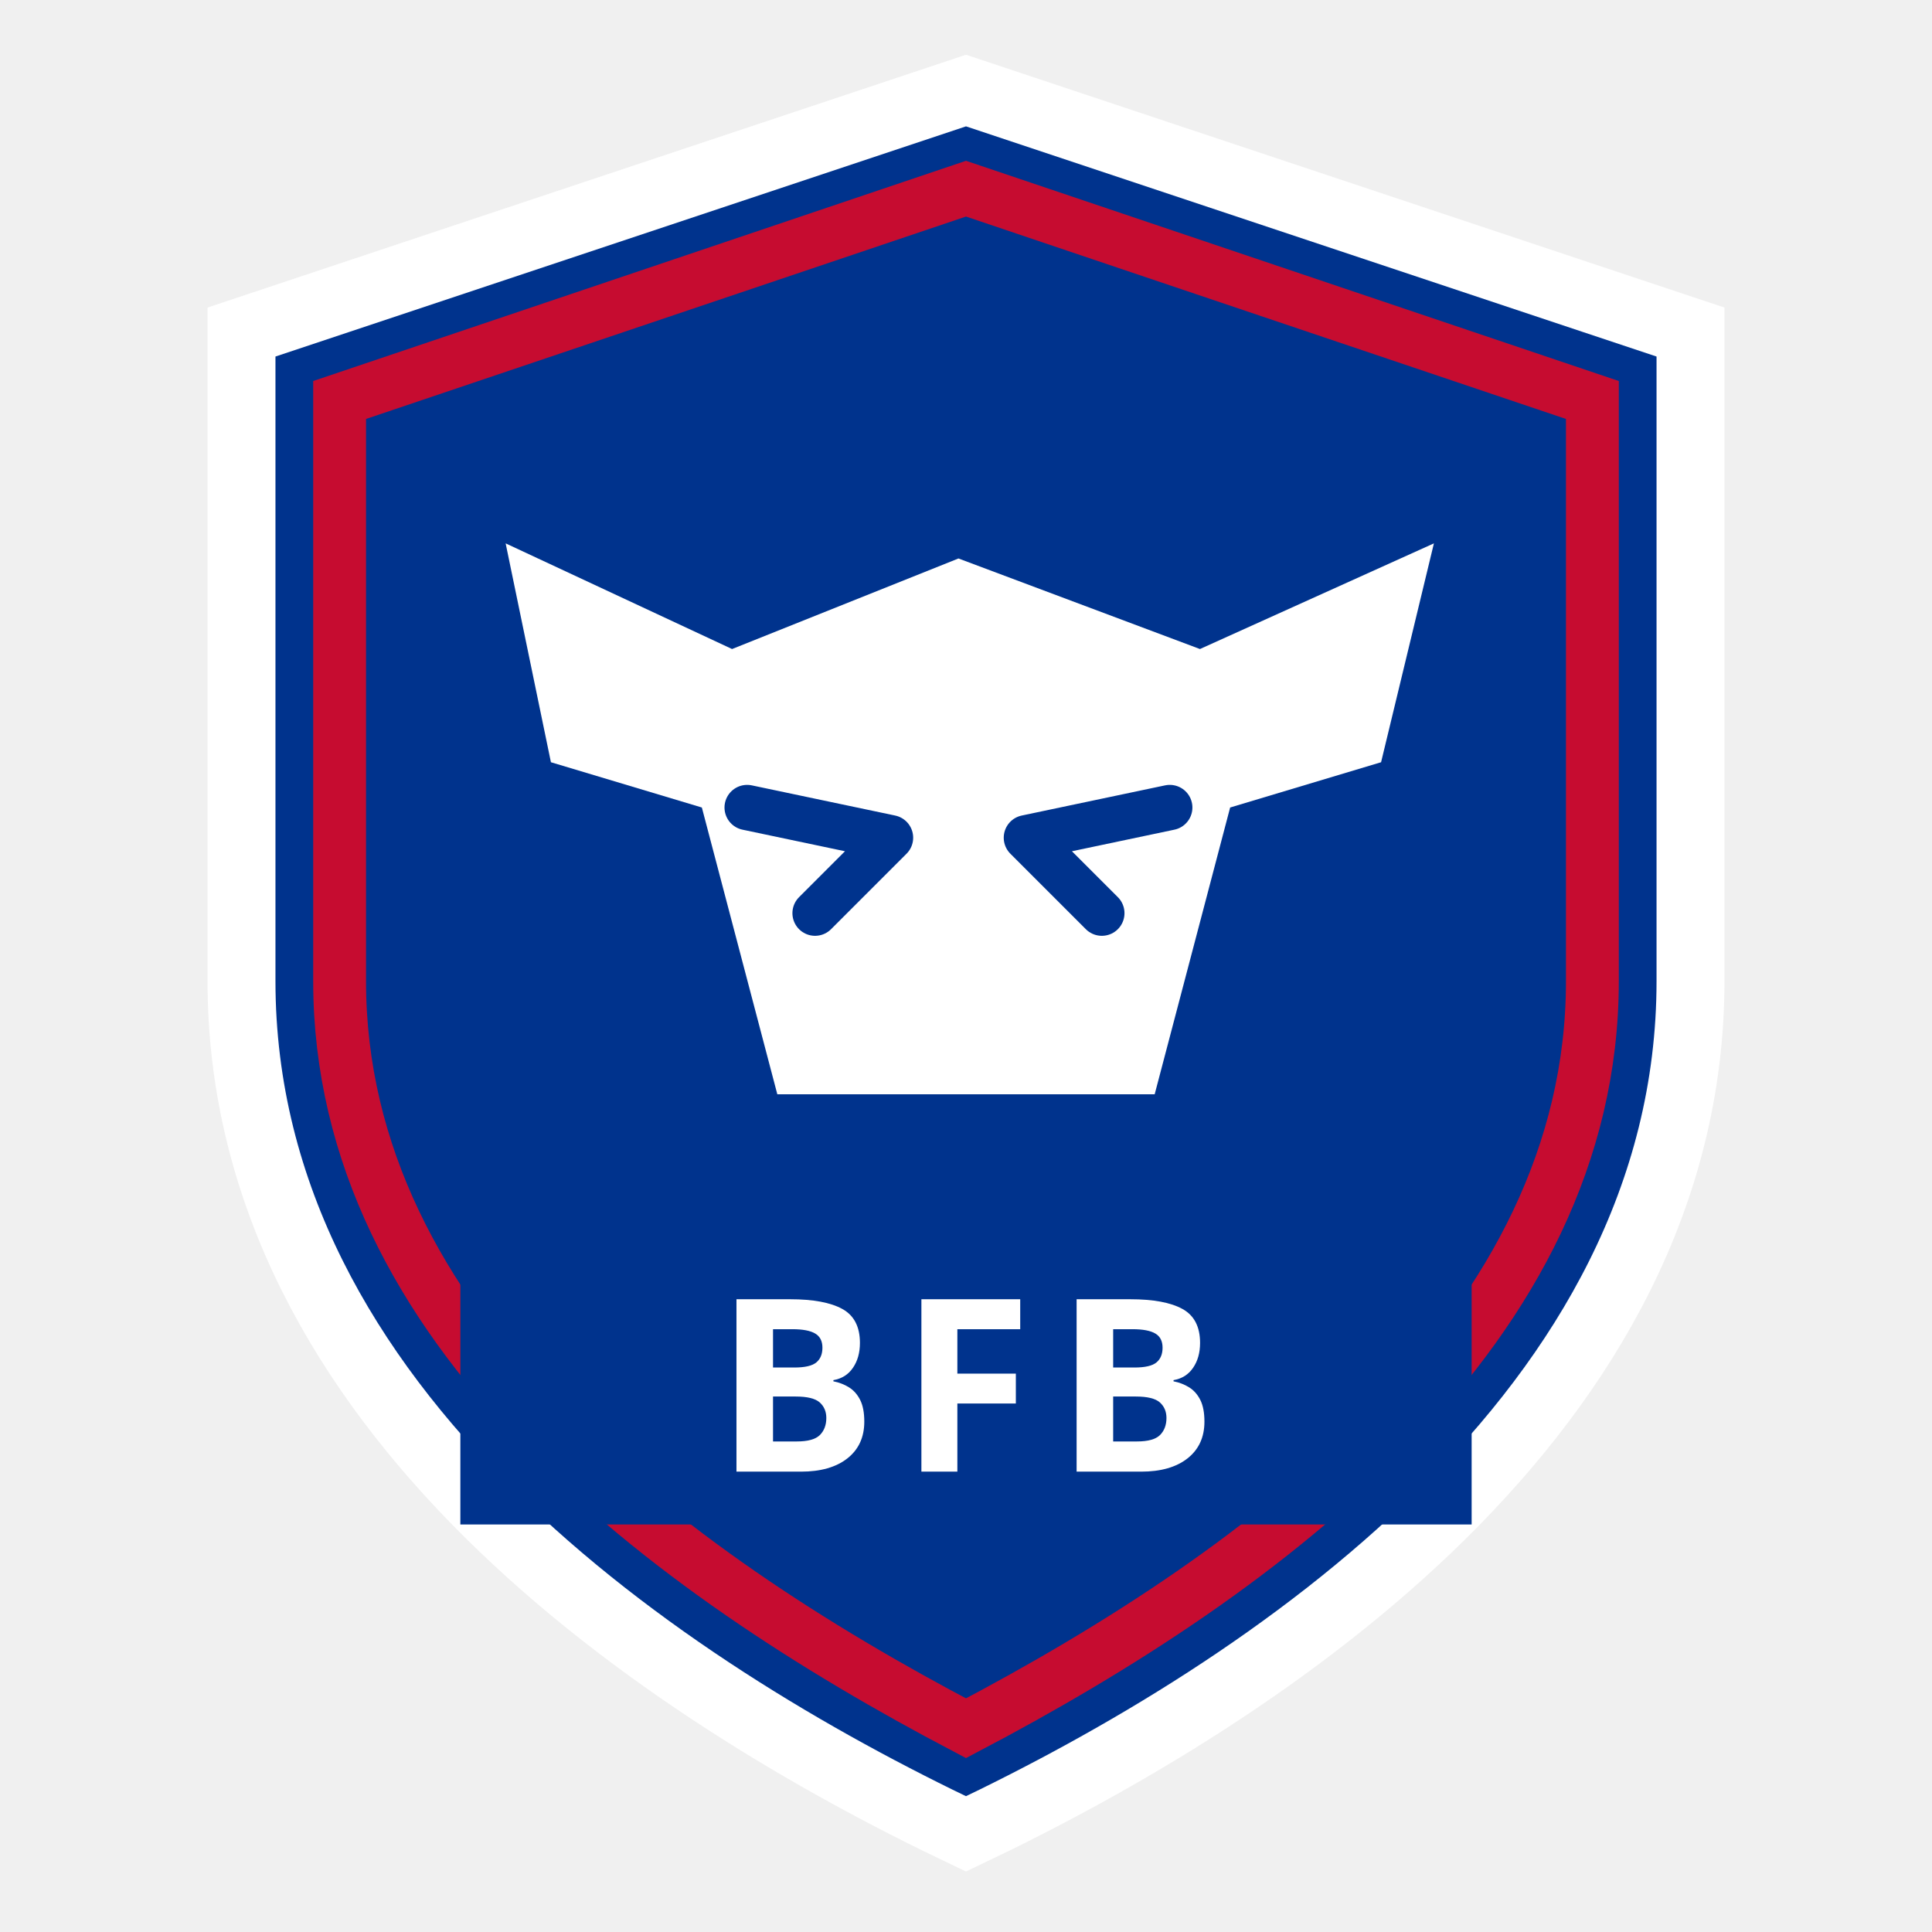
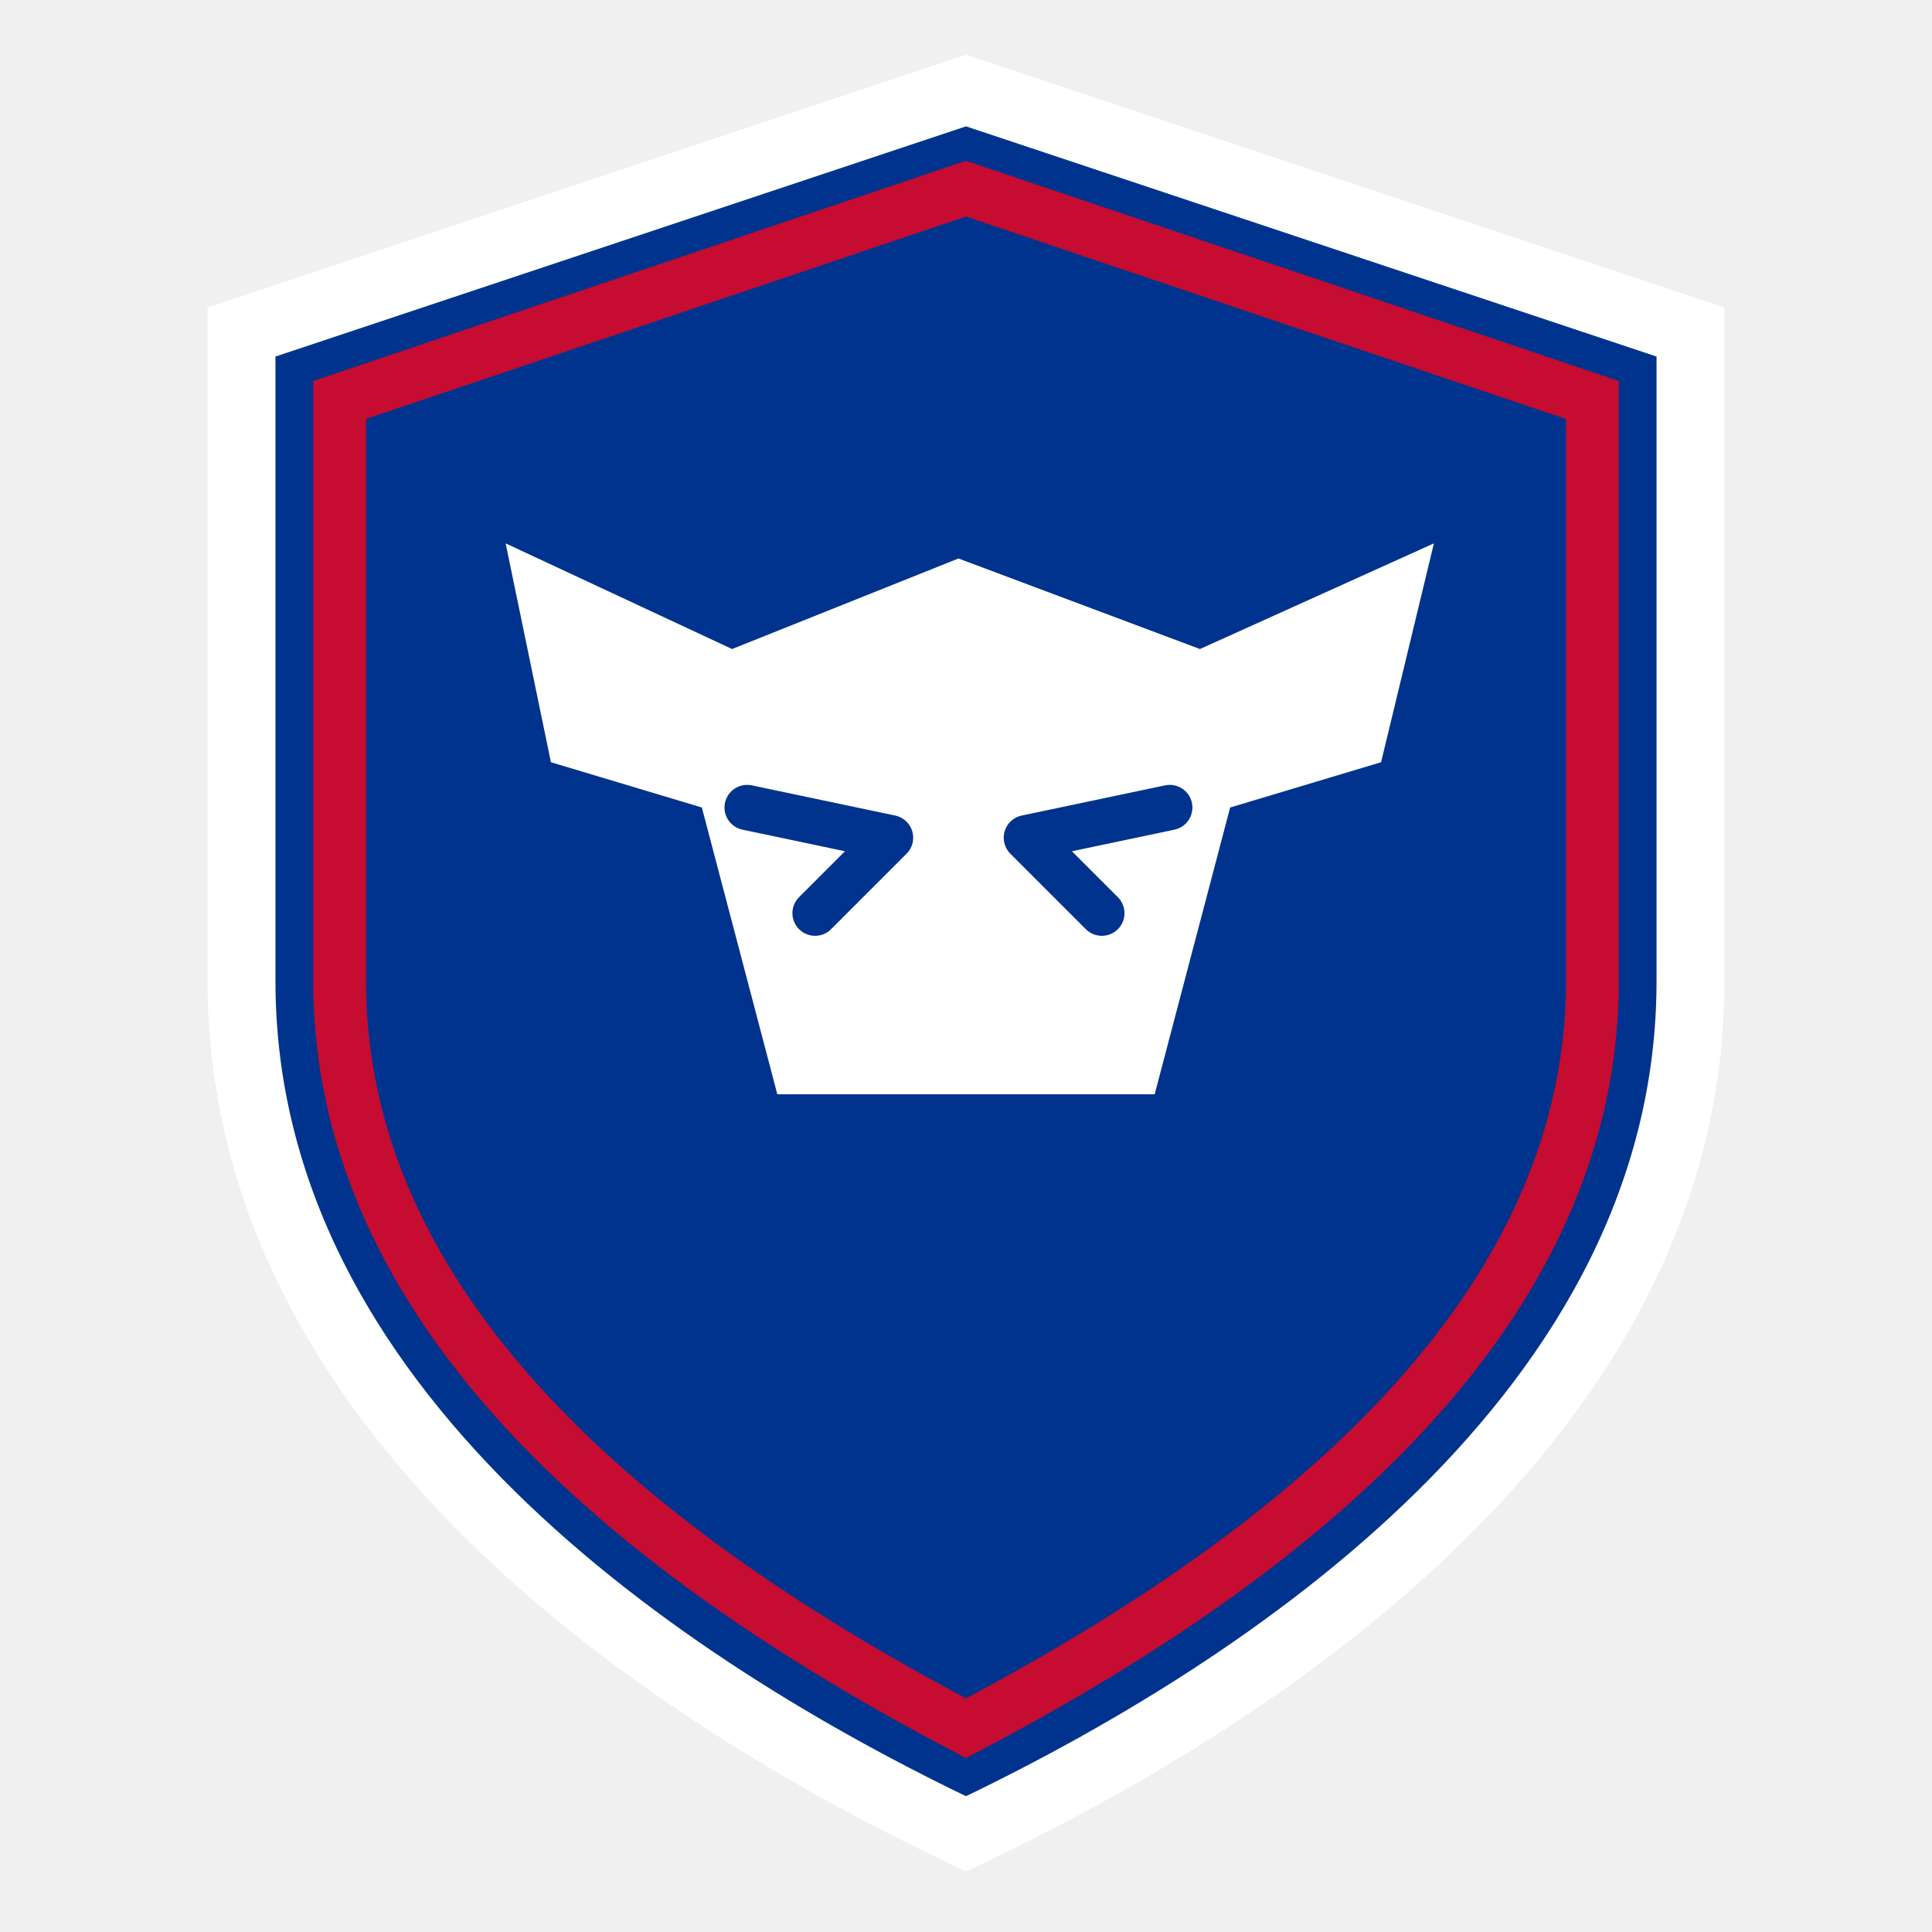
<svg xmlns="http://www.w3.org/2000/svg" width="512" height="512" viewBox="0 0 256 256">
  <path d="M128 12 224 44v86c0 57-56 94-96 113-40-19-96-56-96-113V44Z" fill="#00338d" stroke="#ffffff" stroke-width="9" />
  <path d="M128 25 211 53v77c0 46-43 78-83 99-40-21-83-53-83-99V53Z" fill="none" stroke="#c60c30" stroke-width="7" />
  <g fill="#ffffff" stroke-linejoin="round" stroke-linecap="round">
    <path d="m67 72 30 14 30-12 32 12 31-14-7 29-20 6-10 38h-50l-10-38-20-6Z" />
    <path d="m99 107 19 4-10 10m47-14-19 4 10 10" fill="none" stroke="#00338d" stroke-width="6" />
  </g>
-   <path d="M61 165h134v37H61Z" fill="#00338d" />
-   <text x="128" y="195" text-anchor="middle" font-family="sans-serif" font-size="32" font-weight="900" letter-spacing="3" fill="#ffffff">BFB</text>
</svg>
